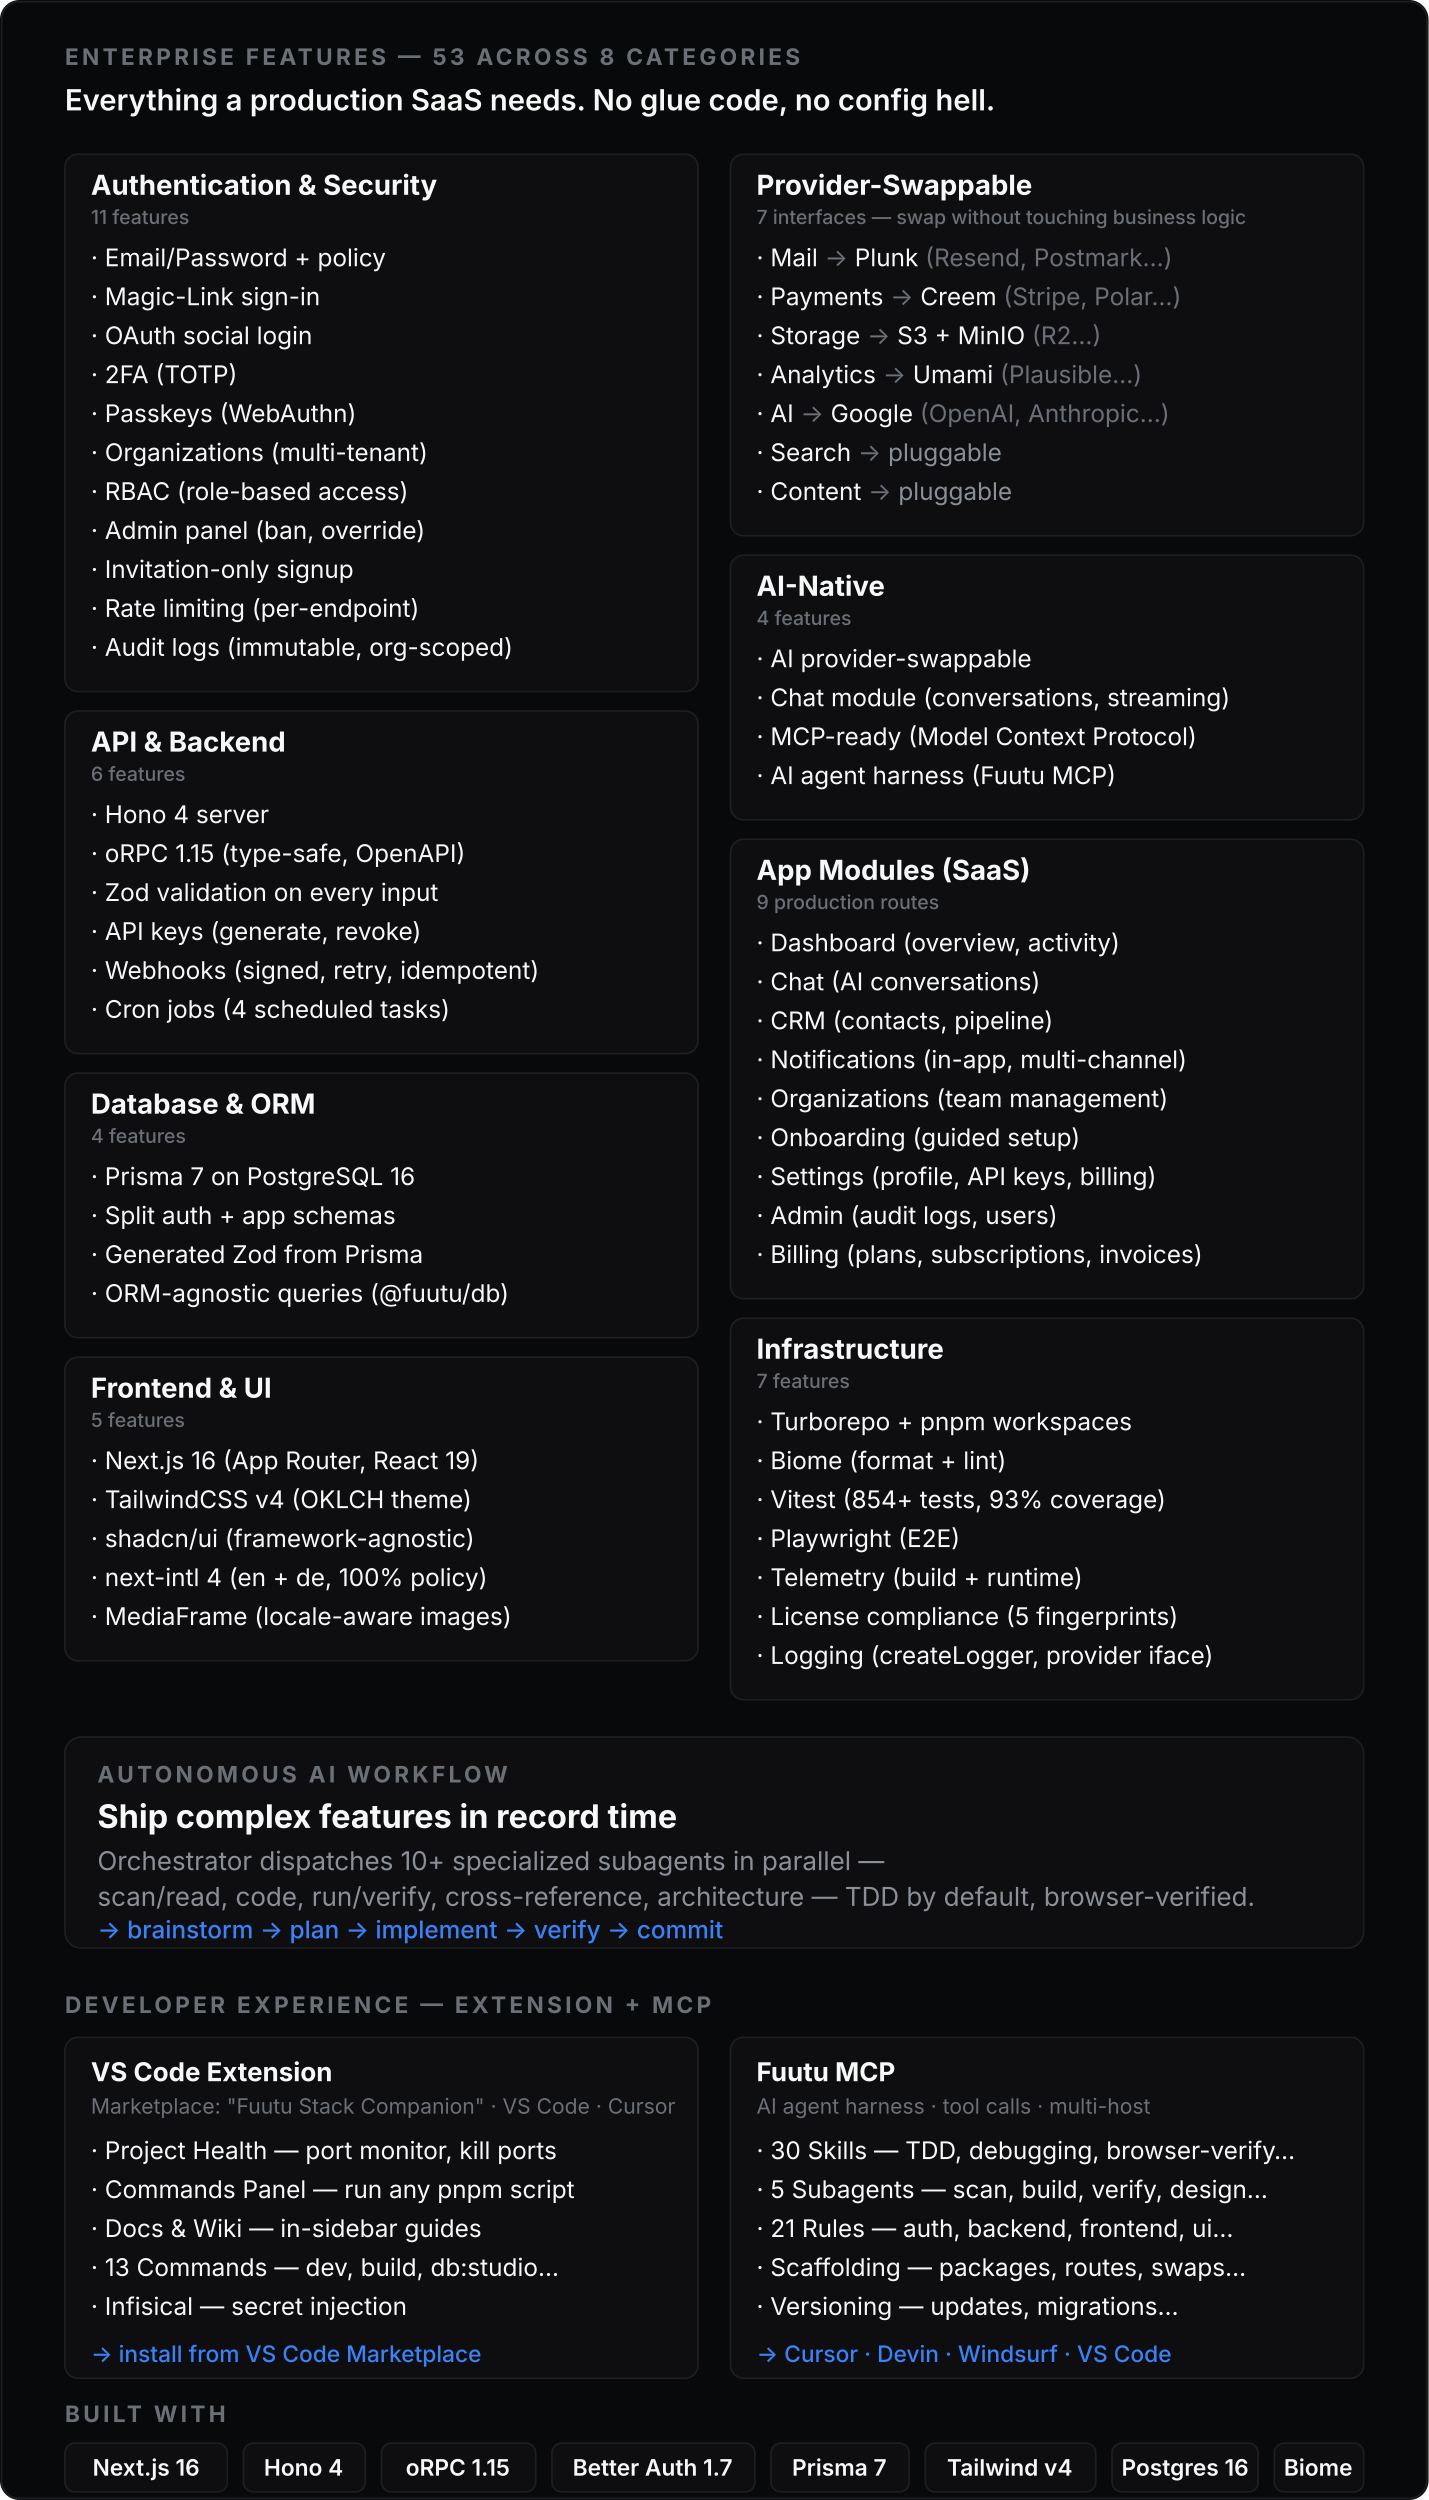
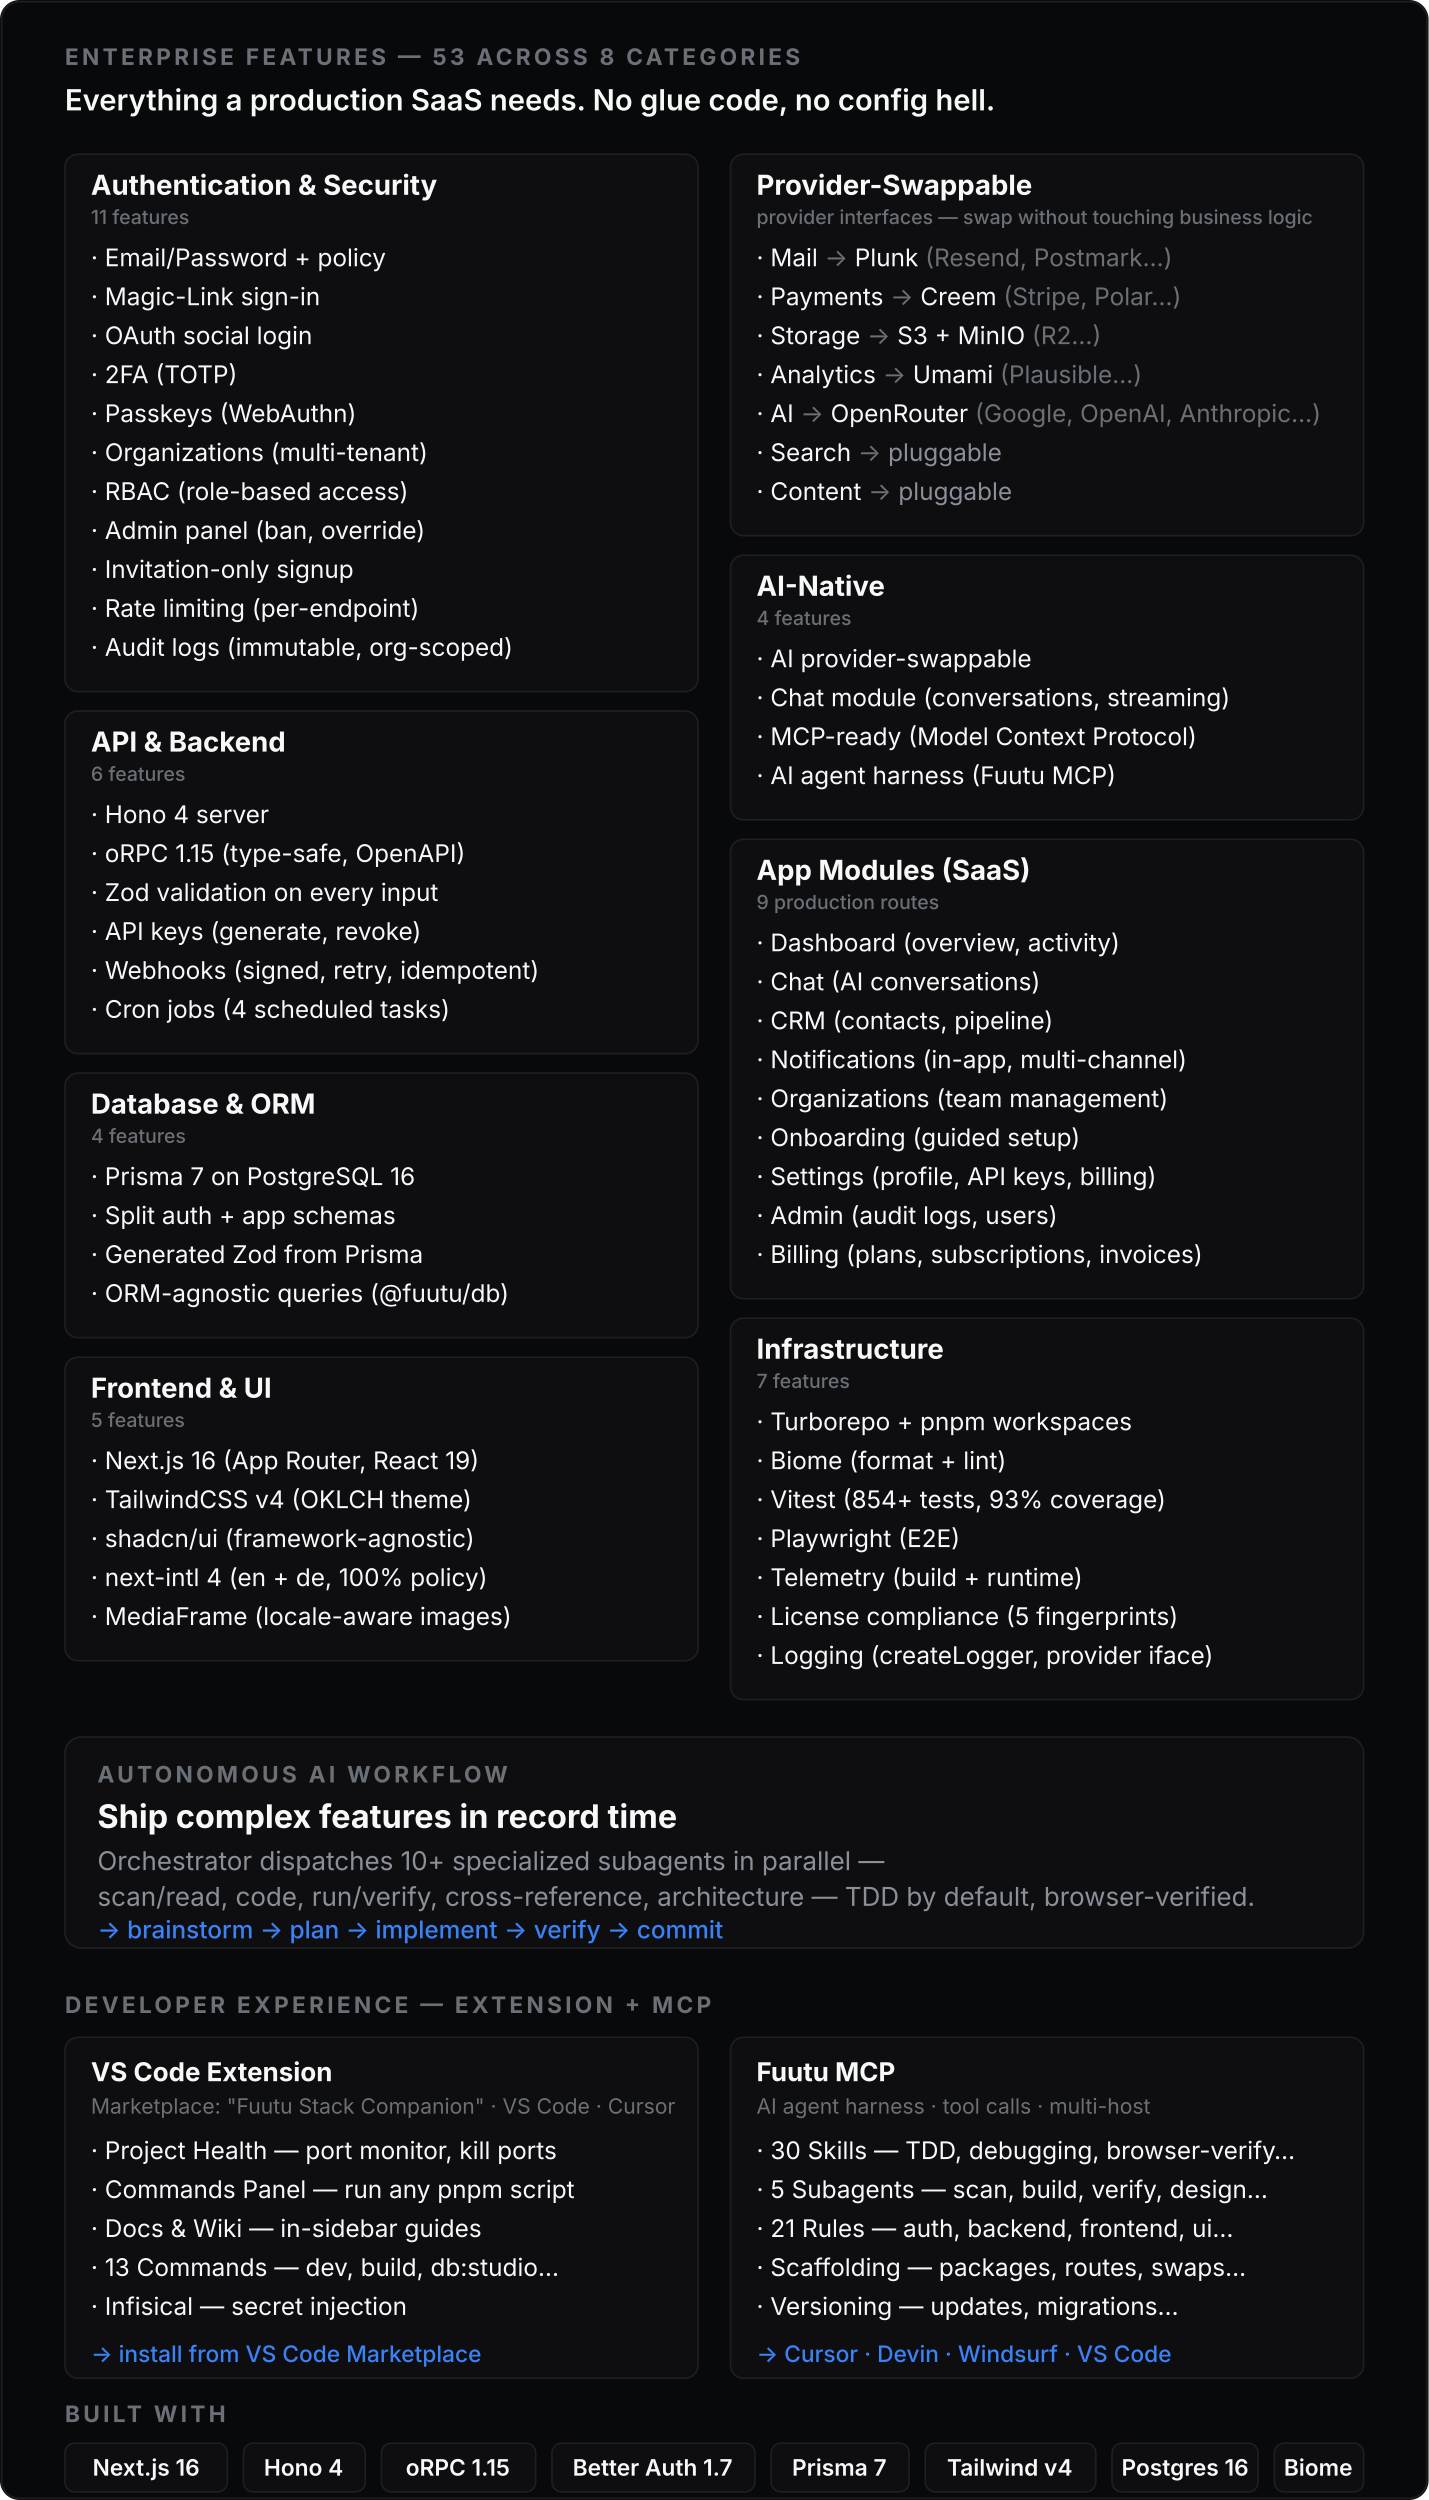
<svg xmlns="http://www.w3.org/2000/svg" viewBox="0 0 880 1540" width="100%" role="img" aria-label="Fuutu Stack — 53 enterprise features, AI workflow, agent harness, tech stack">
  <rect width="880" height="1540" rx="12" fill="#08090A" />
  <rect x="1" y="1" width="878" height="1538" rx="11" fill="none" stroke="#1F1F23" stroke-width="1" />
  <text x="40" y="40" font-family="system-ui, -apple-system, sans-serif" font-size="14" font-weight="700" fill="#6B6F76" letter-spacing="2">
    ENTERPRISE FEATURES — 53 ACROSS 8 CATEGORIES
  </text>
  <text x="40" y="68" font-family="system-ui, -apple-system, sans-serif" font-size="18" font-weight="600" fill="#F7F8F8">
    Everything a production SaaS needs. No glue code, no config hell.
  </text>
  <rect x="40" y="95" width="390" height="331" rx="8" fill="#0E0E11" stroke="#1F1F23" stroke-width="1" />
  <text x="56" y="120" font-family="system-ui, -apple-system, sans-serif" font-size="17" font-weight="700" fill="#F7F8F8">
    Authentication &amp; Security
  </text>
  <text x="56" y="138" font-family="system-ui, -apple-system, sans-serif" font-size="12" font-weight="500" fill="#6B6F76">
    11 features
  </text>
  <g font-family="system-ui, -apple-system, sans-serif" font-size="15" font-weight="400" fill="#F7F8F8">
    <text x="56" y="164">· Email/Password + policy</text>
    <text x="56" y="188">· Magic-Link sign-in</text>
    <text x="56" y="212">· OAuth social login</text>
    <text x="56" y="236">· 2FA (TOTP)</text>
    <text x="56" y="260">· Passkeys (WebAuthn)</text>
    <text x="56" y="284">· Organizations (multi-tenant)</text>
    <text x="56" y="308">· RBAC (role-based access)</text>
    <text x="56" y="332">· Admin panel (ban, override)</text>
    <text x="56" y="356">· Invitation-only signup</text>
    <text x="56" y="380">· Rate limiting (per-endpoint)</text>
    <text x="56" y="404">· Audit logs (immutable, org-scoped)</text>
  </g>
  <rect x="40" y="438" width="390" height="211" rx="8" fill="#0E0E11" stroke="#1F1F23" stroke-width="1" />
  <text x="56" y="463" font-family="system-ui, -apple-system, sans-serif" font-size="17" font-weight="700" fill="#F7F8F8">
    API &amp; Backend
  </text>
  <text x="56" y="481" font-family="system-ui, -apple-system, sans-serif" font-size="12" font-weight="500" fill="#6B6F76">
    6 features
  </text>
  <g font-family="system-ui, -apple-system, sans-serif" font-size="15" font-weight="400" fill="#F7F8F8">
    <text x="56" y="507">· Hono 4 server</text>
    <text x="56" y="531">· oRPC 1.15 (type-safe, OpenAPI)</text>
    <text x="56" y="555">· Zod validation on every input</text>
    <text x="56" y="579">· API keys (generate, revoke)</text>
    <text x="56" y="603">· Webhooks (signed, retry, idempotent)</text>
    <text x="56" y="627">· Cron jobs (4 scheduled tasks)</text>
  </g>
  <rect x="40" y="661" width="390" height="163" rx="8" fill="#0E0E11" stroke="#1F1F23" stroke-width="1" />
  <text x="56" y="686" font-family="system-ui, -apple-system, sans-serif" font-size="17" font-weight="700" fill="#F7F8F8">
    Database &amp; ORM
  </text>
  <text x="56" y="704" font-family="system-ui, -apple-system, sans-serif" font-size="12" font-weight="500" fill="#6B6F76">
    4 features
  </text>
  <g font-family="system-ui, -apple-system, sans-serif" font-size="15" font-weight="400" fill="#F7F8F8">
    <text x="56" y="730">· Prisma 7 on PostgreSQL 16</text>
    <text x="56" y="754">· Split auth + app schemas</text>
    <text x="56" y="778">· Generated Zod from Prisma</text>
    <text x="56" y="802">· ORM-agnostic queries (@fuutu/db)</text>
  </g>
  <rect x="40" y="836" width="390" height="187" rx="8" fill="#0E0E11" stroke="#1F1F23" stroke-width="1" />
  <text x="56" y="861" font-family="system-ui, -apple-system, sans-serif" font-size="17" font-weight="700" fill="#F7F8F8">
    Frontend &amp; UI
  </text>
  <text x="56" y="879" font-family="system-ui, -apple-system, sans-serif" font-size="12" font-weight="500" fill="#6B6F76">
    5 features
  </text>
  <g font-family="system-ui, -apple-system, sans-serif" font-size="15" font-weight="400" fill="#F7F8F8">
    <text x="56" y="905">· Next.js 16 (App Router, React 19)</text>
    <text x="56" y="929">· TailwindCSS v4 (OKLCH theme)</text>
    <text x="56" y="953">· shadcn/ui (framework-agnostic)</text>
    <text x="56" y="977">· next-intl 4 (en + de, 100% policy)</text>
    <text x="56" y="1001">· MediaFrame (locale-aware images)</text>
  </g>
  <rect x="450" y="95" width="390" height="235" rx="8" fill="#0E0E11" stroke="#1F1F23" stroke-width="1" />
  <text x="466" y="120" font-family="system-ui, -apple-system, sans-serif" font-size="17" font-weight="700" fill="#F7F8F8">
    Provider-Swappable
  </text>
  <text x="466" y="138" font-family="system-ui, -apple-system, sans-serif" font-size="12" font-weight="500" fill="#6B6F76">
-     7 interfaces — swap without touching business logic
+     provider interfaces — swap without touching business logic
  </text>
  <g font-family="system-ui, -apple-system, sans-serif" font-size="15" font-weight="400">
    <text x="466" y="164" fill="#F7F8F8">· Mail <tspan fill="#6B6F76">→</tspan>
      <tspan fill="#F7F8F8">Plunk</tspan>
      <tspan fill="#6B6F76">(Resend, Postmark…)</tspan>
    </text>
    <text x="466" y="188" fill="#F7F8F8">· Payments <tspan fill="#6B6F76">→</tspan>
      <tspan fill="#F7F8F8">Creem</tspan>
      <tspan fill="#6B6F76">(Stripe, Polar…)</tspan>
    </text>
    <text x="466" y="212" fill="#F7F8F8">· Storage <tspan fill="#6B6F76">→</tspan>
      <tspan fill="#F7F8F8">S3 + MinIO</tspan>
      <tspan fill="#6B6F76">(R2…)</tspan>
    </text>
    <text x="466" y="236" fill="#F7F8F8">· Analytics <tspan fill="#6B6F76">→</tspan>
      <tspan fill="#F7F8F8">Umami</tspan>
      <tspan fill="#6B6F76">(Plausible…)</tspan>
    </text>
    <text x="466" y="260" fill="#F7F8F8">· AI <tspan fill="#6B6F76">→</tspan>
-       <tspan fill="#F7F8F8">Google</tspan>
-       <tspan fill="#6B6F76">(OpenAI, Anthropic…)</tspan>
+       <tspan fill="#F7F8F8">OpenRouter</tspan>
+       <tspan fill="#6B6F76">(Google, OpenAI, Anthropic…)</tspan>
    </text>
    <text x="466" y="284" fill="#F7F8F8">· Search <tspan fill="#6B6F76">→</tspan>
      <tspan fill="#8A8F98">pluggable</tspan>
    </text>
    <text x="466" y="308" fill="#F7F8F8">· Content <tspan fill="#6B6F76">→</tspan>
      <tspan fill="#8A8F98">pluggable</tspan>
    </text>
  </g>
  <rect x="450" y="342" width="390" height="163" rx="8" fill="#0E0E11" stroke="#1F1F23" stroke-width="1" />
  <text x="466" y="367" font-family="system-ui, -apple-system, sans-serif" font-size="17" font-weight="700" fill="#F7F8F8">
    AI-Native
  </text>
  <text x="466" y="385" font-family="system-ui, -apple-system, sans-serif" font-size="12" font-weight="500" fill="#6B6F76">
    4 features
  </text>
  <g font-family="system-ui, -apple-system, sans-serif" font-size="15" font-weight="400" fill="#F7F8F8">
    <text x="466" y="411">· AI provider-swappable</text>
    <text x="466" y="435">· Chat module (conversations, streaming)</text>
    <text x="466" y="459">· MCP-ready (Model Context Protocol)</text>
    <text x="466" y="483">· AI agent harness (Fuutu MCP)</text>
  </g>
  <rect x="450" y="517" width="390" height="283" rx="8" fill="#0E0E11" stroke="#1F1F23" stroke-width="1" />
  <text x="466" y="542" font-family="system-ui, -apple-system, sans-serif" font-size="17" font-weight="700" fill="#F7F8F8">
    App Modules (SaaS)
  </text>
  <text x="466" y="560" font-family="system-ui, -apple-system, sans-serif" font-size="12" font-weight="500" fill="#6B6F76">
    9 production routes
  </text>
  <g font-family="system-ui, -apple-system, sans-serif" font-size="15" font-weight="400" fill="#F7F8F8">
    <text x="466" y="586">· Dashboard (overview, activity)</text>
    <text x="466" y="610">· Chat (AI conversations)</text>
    <text x="466" y="634">· CRM (contacts, pipeline)</text>
    <text x="466" y="658">· Notifications (in-app, multi-channel)</text>
    <text x="466" y="682">· Organizations (team management)</text>
    <text x="466" y="706">· Onboarding (guided setup)</text>
    <text x="466" y="730">· Settings (profile, API keys, billing)</text>
    <text x="466" y="754">· Admin (audit logs, users)</text>
    <text x="466" y="778">· Billing (plans, subscriptions, invoices)</text>
  </g>
  <rect x="450" y="812" width="390" height="235" rx="8" fill="#0E0E11" stroke="#1F1F23" stroke-width="1" />
  <text x="466" y="837" font-family="system-ui, -apple-system, sans-serif" font-size="17" font-weight="700" fill="#F7F8F8">
    Infrastructure
  </text>
  <text x="466" y="855" font-family="system-ui, -apple-system, sans-serif" font-size="12" font-weight="500" fill="#6B6F76">
    7 features
  </text>
  <g font-family="system-ui, -apple-system, sans-serif" font-size="15" font-weight="400" fill="#F7F8F8">
    <text x="466" y="881">· Turborepo + pnpm workspaces</text>
    <text x="466" y="905">· Biome (format + lint)</text>
    <text x="466" y="929">· Vitest (854+ tests, 93% coverage)</text>
    <text x="466" y="953">· Playwright (E2E)</text>
    <text x="466" y="977">· Telemetry (build + runtime)</text>
    <text x="466" y="1001">· License compliance (5 fingerprints)</text>
    <text x="466" y="1025">· Logging (createLogger, provider iface)</text>
  </g>
  <rect x="40" y="1070" width="800" height="130" rx="10" fill="#0E0E11" stroke="#1F1F23" stroke-width="1" />
  <text x="60" y="1098" font-family="system-ui, -apple-system, sans-serif" font-size="14" font-weight="700" fill="#6B6F76" letter-spacing="2">
    AUTONOMOUS AI WORKFLOW
  </text>
  <text x="60" y="1126" font-family="system-ui, -apple-system, sans-serif" font-size="20" font-weight="700" fill="#F7F8F8">
    Ship complex features in record time
  </text>
  <text x="60" y="1152" font-family="system-ui, -apple-system, sans-serif" font-size="16" font-weight="400" fill="#8A8F98">
    Orchestrator dispatches 10+ specialized subagents in parallel —
  </text>
  <text x="60" y="1174" font-family="system-ui, -apple-system, sans-serif" font-size="16" font-weight="400" fill="#8A8F98">
    scan/read, code, run/verify, cross-reference, architecture — TDD by default, browser-verified.
  </text>
  <text x="60" y="1194" font-family="system-ui, -apple-system, sans-serif" font-size="15" font-weight="500" fill="#3B82F6">
    → brainstorm → plan → implement → verify → commit
  </text>
  <text x="40" y="1240" font-family="system-ui, -apple-system, sans-serif" font-size="14" font-weight="700" fill="#6B6F76" letter-spacing="2">
    DEVELOPER EXPERIENCE — EXTENSION + MCP
  </text>
  <rect x="40" y="1255" width="390" height="210" rx="8" fill="#0E0E11" stroke="#1F1F23" stroke-width="1" />
  <text x="56" y="1282" font-family="system-ui, -apple-system, sans-serif" font-size="16" font-weight="700" fill="#F7F8F8">
    VS Code Extension
  </text>
  <text x="56" y="1302" font-family="system-ui, -apple-system, sans-serif" font-size="13" font-weight="400" fill="#6B6F76">
    Marketplace: "Fuutu Stack Companion" · VS Code · Cursor
  </text>
  <g font-family="system-ui, -apple-system, sans-serif" font-size="15" font-weight="400" fill="#F7F8F8">
    <text x="56" y="1330">· Project Health — port monitor, kill ports</text>
    <text x="56" y="1354">· Commands Panel — run any pnpm script</text>
    <text x="56" y="1378">· Docs &amp; Wiki — in-sidebar guides</text>
    <text x="56" y="1402">· 13 Commands — dev, build, db:studio…</text>
    <text x="56" y="1426">· Infisical — secret injection</text>
  </g>
  <text x="56" y="1455" font-family="system-ui, -apple-system, sans-serif" font-size="14" font-weight="500" fill="#3B82F6">
    → install from VS Code Marketplace
  </text>
  <rect x="450" y="1255" width="390" height="210" rx="8" fill="#0E0E11" stroke="#1F1F23" stroke-width="1" />
  <text x="466" y="1282" font-family="system-ui, -apple-system, sans-serif" font-size="16" font-weight="700" fill="#F7F8F8">
    Fuutu MCP
  </text>
  <text x="466" y="1302" font-family="system-ui, -apple-system, sans-serif" font-size="13" font-weight="400" fill="#6B6F76">
    AI agent harness · tool calls · multi-host
  </text>
  <g font-family="system-ui, -apple-system, sans-serif" font-size="15" font-weight="400" fill="#F7F8F8">
    <text x="466" y="1330">· 30 Skills — TDD, debugging, browser-verify…</text>
    <text x="466" y="1354">· 5 Subagents — scan, build, verify, design…</text>
    <text x="466" y="1378">· 21 Rules — auth, backend, frontend, ui…</text>
    <text x="466" y="1402">· Scaffolding — packages, routes, swaps…</text>
    <text x="466" y="1426">· Versioning — updates, migrations…</text>
  </g>
  <text x="466" y="1455" font-family="system-ui, -apple-system, sans-serif" font-size="14" font-weight="500" fill="#3B82F6">
    → Cursor · Devin · Windsurf · VS Code
  </text>
  <text x="40" y="1492" font-family="system-ui, -apple-system, sans-serif" font-size="14" font-weight="700" fill="#6B6F76" letter-spacing="2">
    BUILT WITH
  </text>
  <g font-family="system-ui, -apple-system, sans-serif" font-size="14" font-weight="600">
    <rect x="40" y="1505" width="100" height="30" rx="6" fill="#0E0E11" stroke="#1F1F23" stroke-width="1" />
    <text x="90" y="1525" text-anchor="middle" fill="#F7F8F8">Next.js 16</text>
    <rect x="150" y="1505" width="75" height="30" rx="6" fill="#0E0E11" stroke="#1F1F23" stroke-width="1" />
    <text x="187" y="1525" text-anchor="middle" fill="#F7F8F8">Hono 4</text>
    <rect x="235" y="1505" width="95" height="30" rx="6" fill="#0E0E11" stroke="#1F1F23" stroke-width="1" />
    <text x="282" y="1525" text-anchor="middle" fill="#F7F8F8">oRPC 1.15</text>
    <rect x="340" y="1505" width="125" height="30" rx="6" fill="#0E0E11" stroke="#1F1F23" stroke-width="1" />
    <text x="402" y="1525" text-anchor="middle" fill="#F7F8F8">Better Auth 1.7</text>
    <rect x="475" y="1505" width="85" height="30" rx="6" fill="#0E0E11" stroke="#1F1F23" stroke-width="1" />
    <text x="517" y="1525" text-anchor="middle" fill="#F7F8F8">Prisma 7</text>
    <rect x="570" y="1505" width="105" height="30" rx="6" fill="#0E0E11" stroke="#1F1F23" stroke-width="1" />
    <text x="622" y="1525" text-anchor="middle" fill="#F7F8F8">Tailwind v4</text>
    <rect x="685" y="1505" width="90" height="30" rx="6" fill="#0E0E11" stroke="#1F1F23" stroke-width="1" />
    <text x="730" y="1525" text-anchor="middle" fill="#F7F8F8">Postgres 16</text>
    <rect x="785" y="1505" width="55" height="30" rx="6" fill="#0E0E11" stroke="#1F1F23" stroke-width="1" />
    <text x="812" y="1525" text-anchor="middle" fill="#F7F8F8">Biome</text>
  </g>
</svg>
